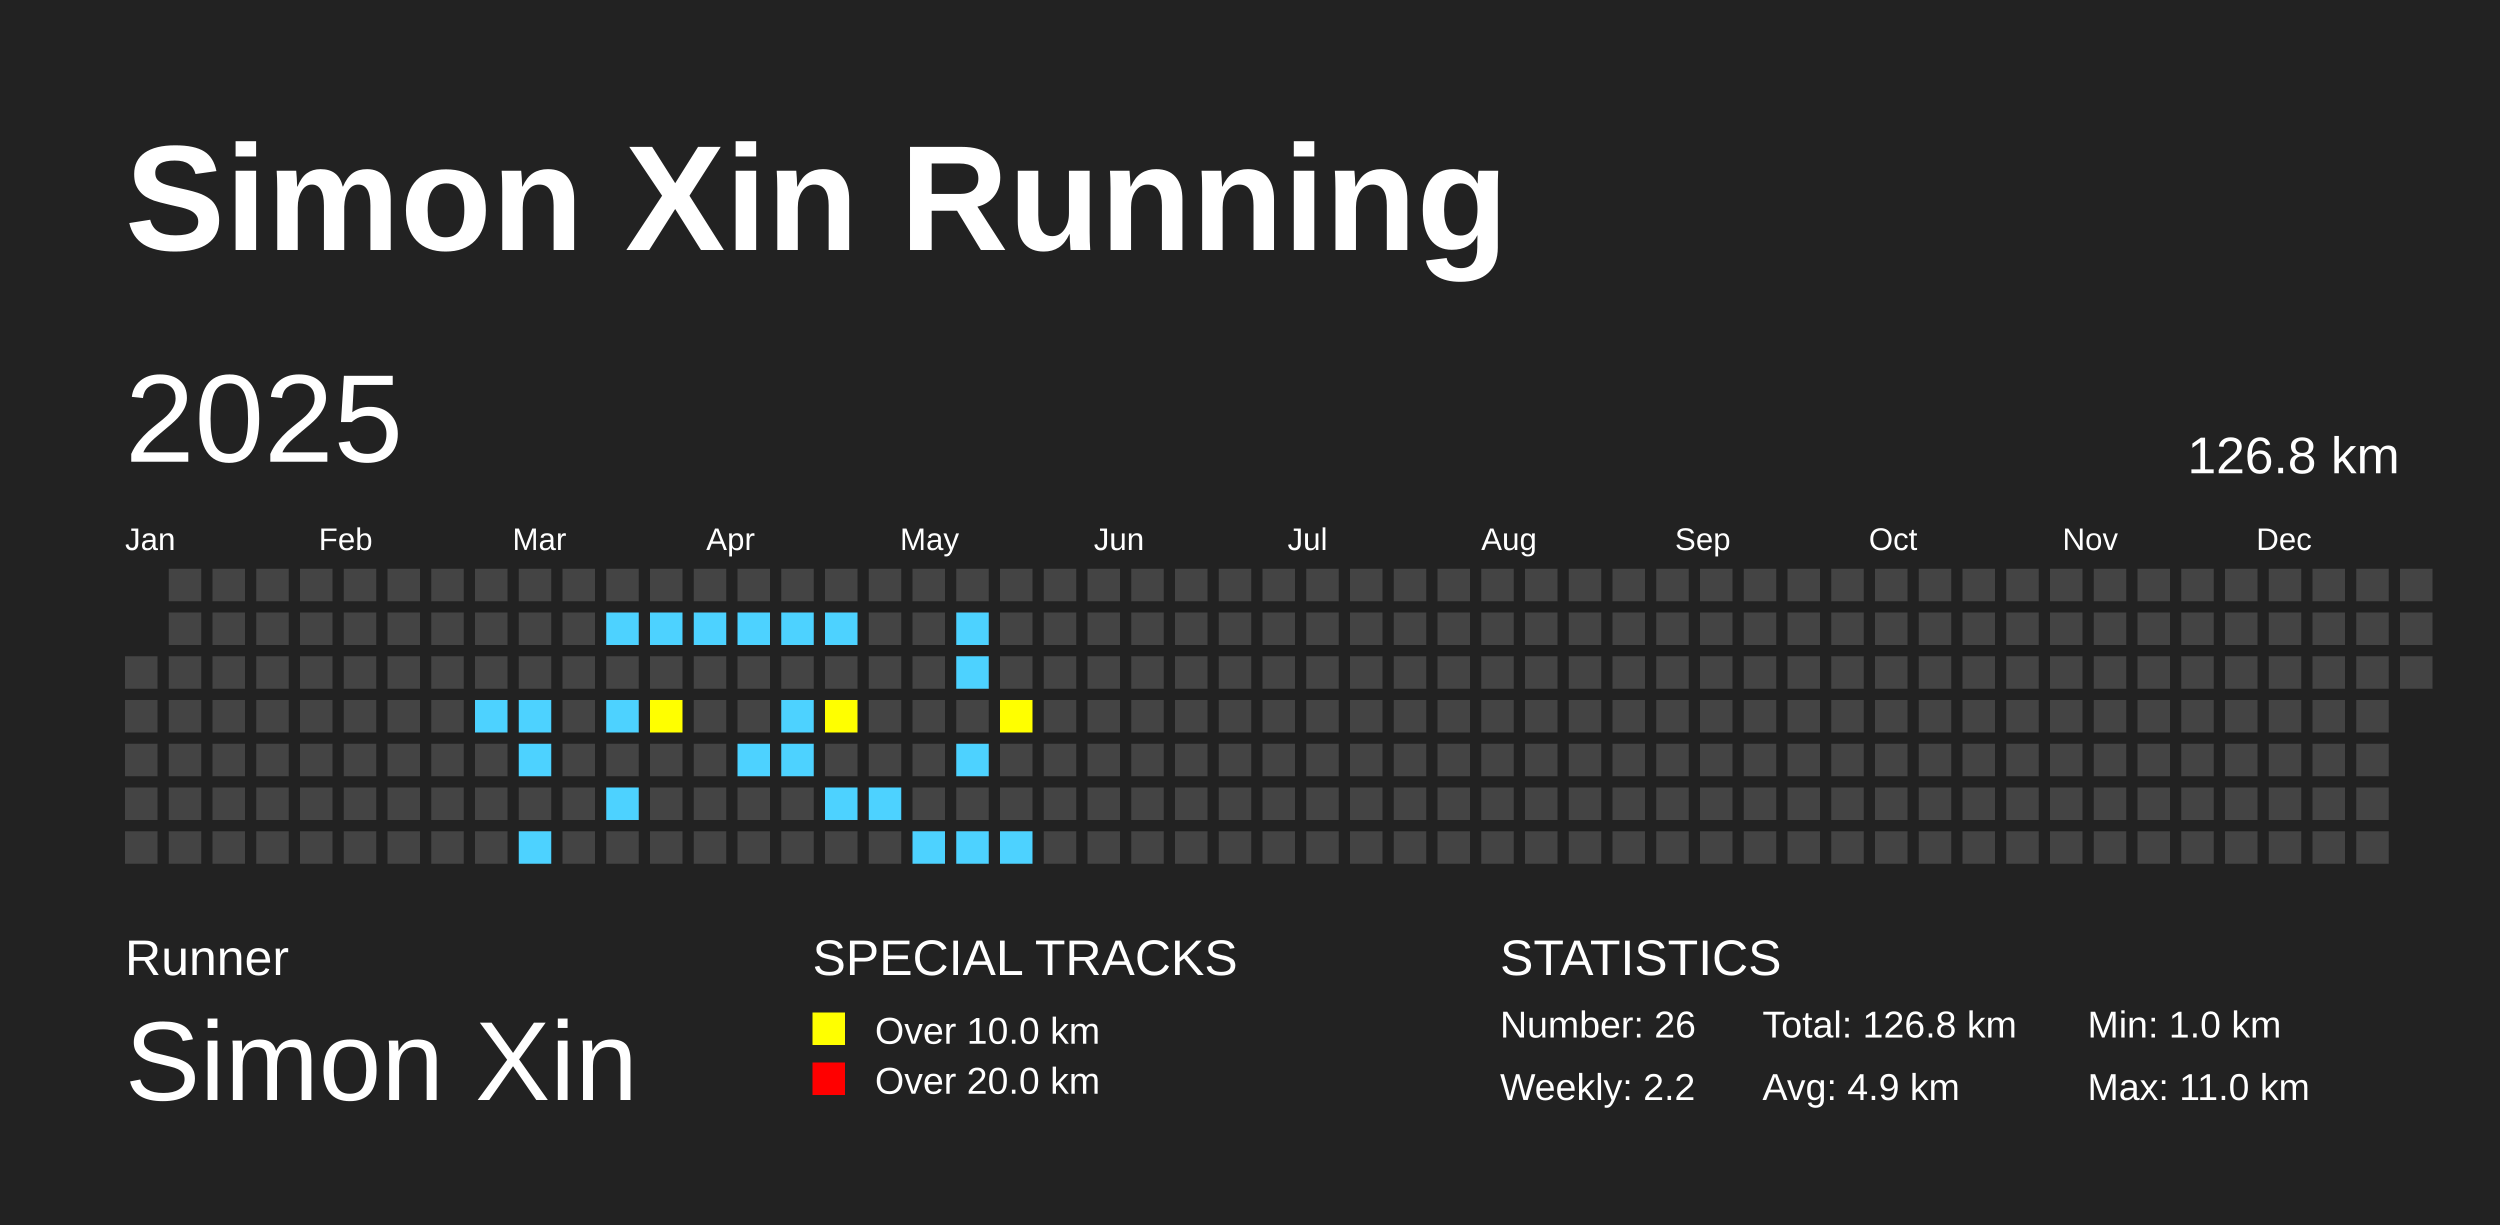
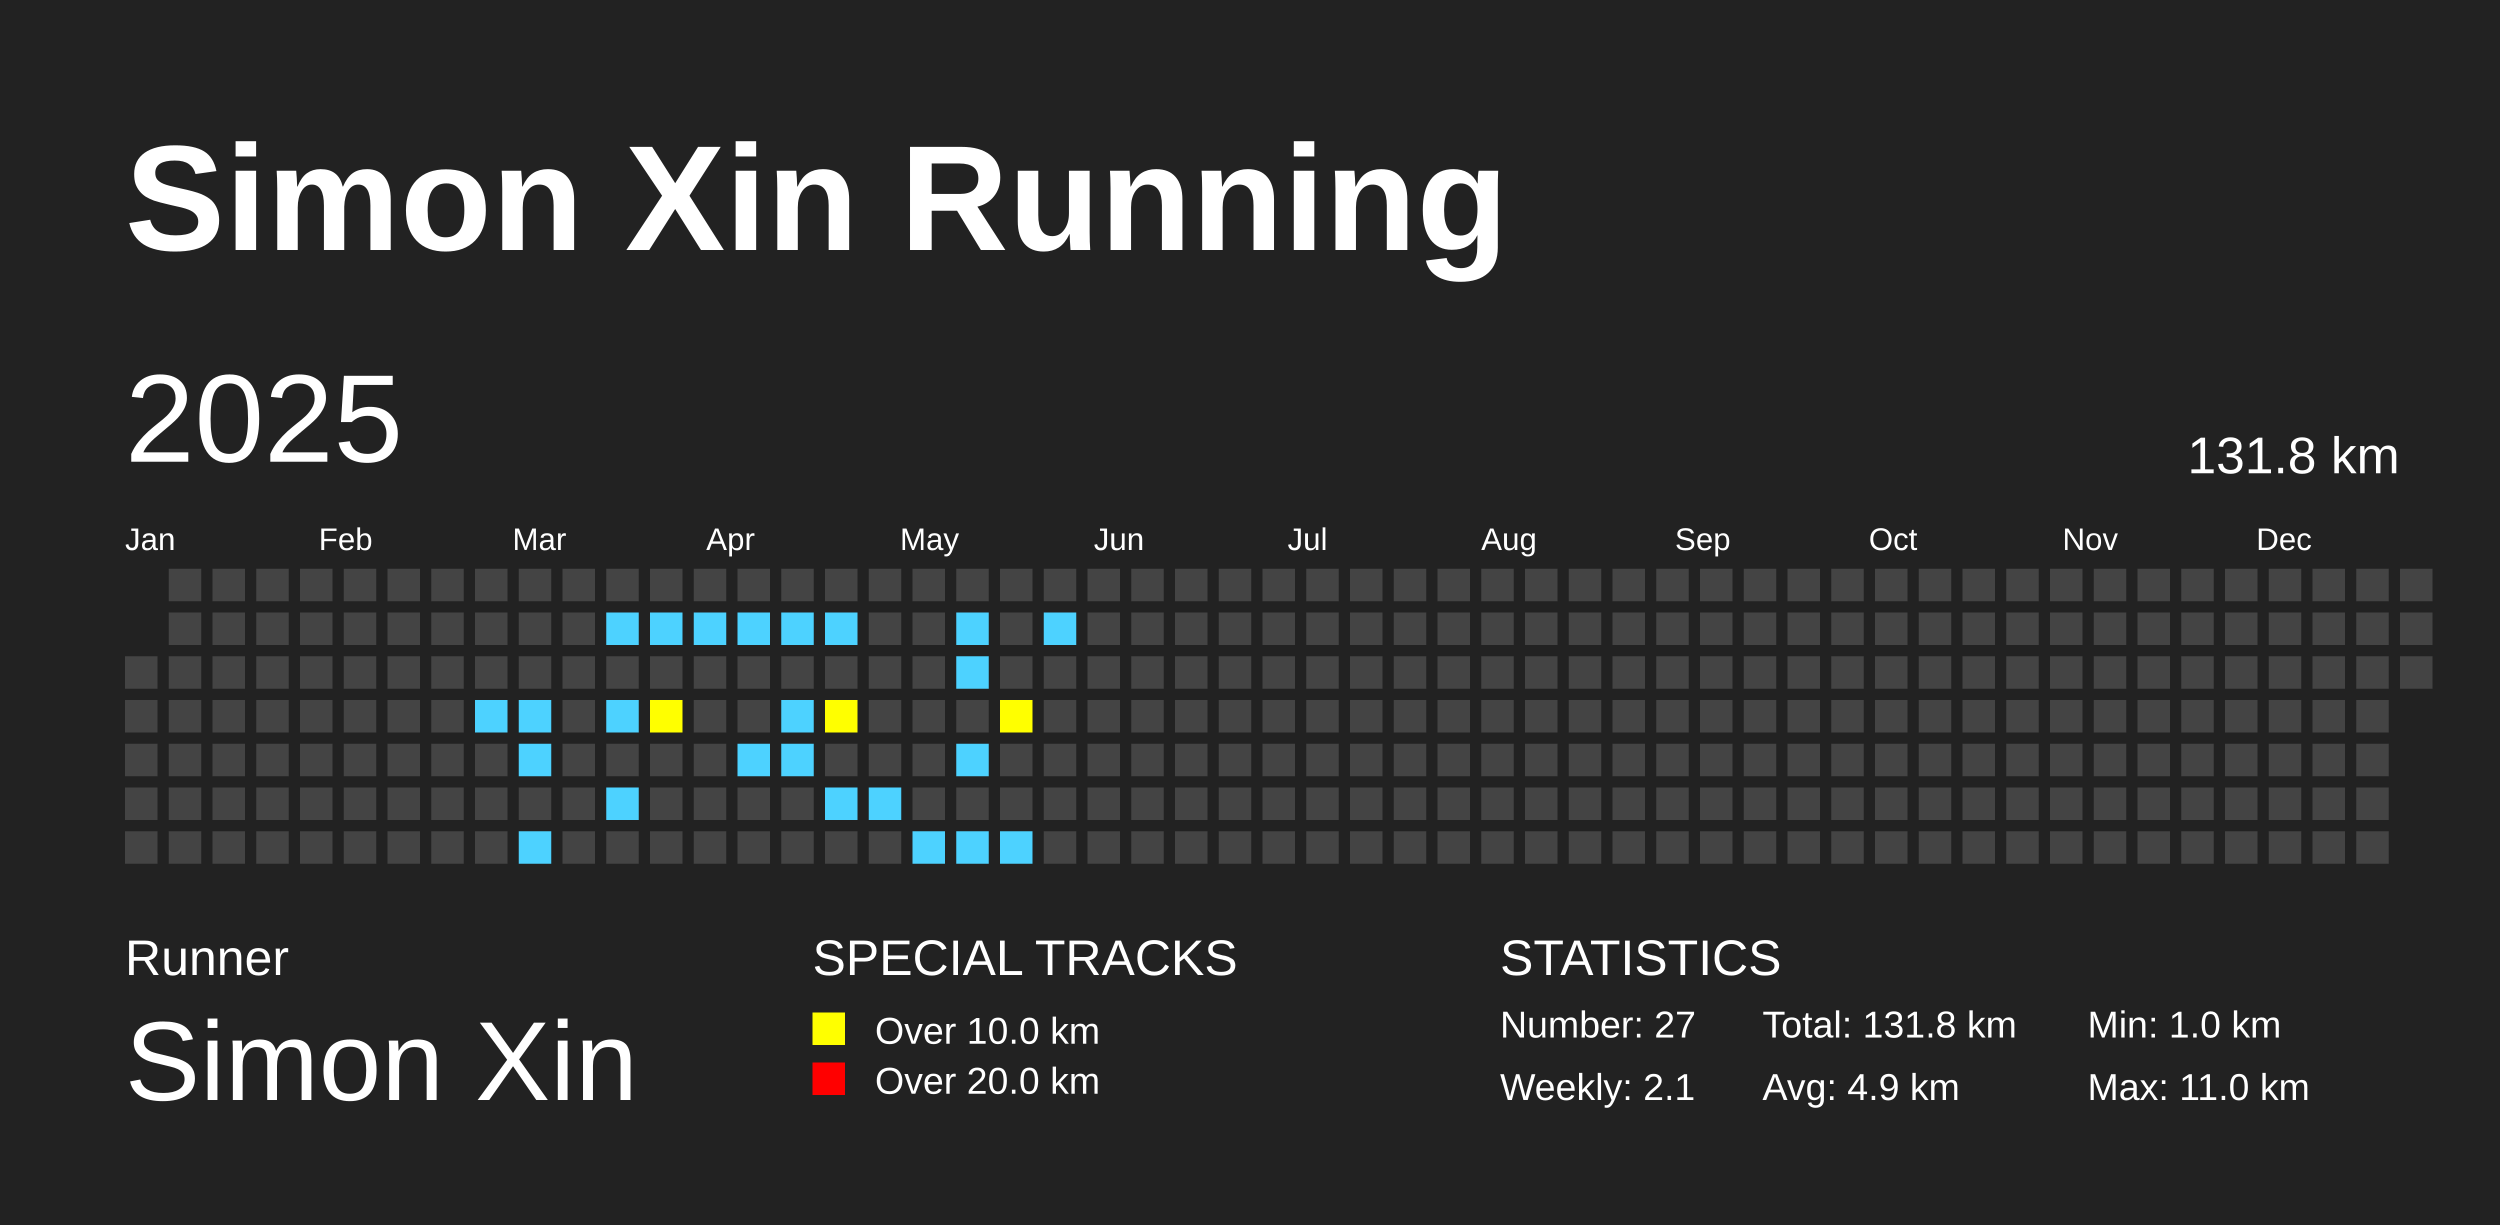
<svg xmlns="http://www.w3.org/2000/svg" baseProfile="full" height="98mm" version="1.1" viewBox="0,0,200,98" width="200mm">
  <defs />
  <rect fill="#222222" height="98" width="200" x="0" y="0" />
  <text fill="#FFFFFF" style="font-size:12px; font-family:Arial; font-weight:bold;" x="10" y="20">Simon Xin Running</text>
  <text fill="#FFFFFF" style="font-size:4px; font-family:Arial" x="10" y="78">Runner</text>
  <text fill="#FFFFFF" style="font-size:9px; font-family:Arial" x="10" y="88">Simon Xin</text>
  <text fill="#FFFFFF" style="font-size:4px; font-family:Arial" x="65" y="78">SPECIAL TRACKS</text>
  <rect fill="yellow" height="2.6" width="2.6" x="65" y="81" />
  <text fill="#FFFFFF" style="font-size:3px; font-family:Arial" x="70" y="83.5">Over 10.0 km</text>
  <rect fill="red" height="2.6" width="2.6" x="65" y="85" />
  <text fill="#FFFFFF" style="font-size:3px; font-family:Arial" x="70" y="87.5">Over 20.0 km</text>
  <text fill="#FFFFFF" style="font-size:4px; font-family:Arial" x="120" y="78">STATISTICS</text>
-   <text fill="#FFFFFF" style="font-size:3px; font-family:Arial" x="120" y="83">Number: 26</text>
-   <text fill="#FFFFFF" style="font-size:3px; font-family:Arial" x="120" y="88">Weekly: 2.2</text>
-   <text fill="#FFFFFF" style="font-size:3px; font-family:Arial" x="141" y="83">Total: 126.8 km</text>
+   <text fill="#FFFFFF" style="font-size:3px; font-family:Arial" x="120" y="83">Number: 27</text>
+   <text fill="#FFFFFF" style="font-size:3px; font-family:Arial" x="120" y="88">Weekly: 2.1</text>
+   <text fill="#FFFFFF" style="font-size:3px; font-family:Arial" x="141" y="83">Total: 131.8 km</text>
  <text fill="#FFFFFF" style="font-size:3px; font-family:Arial" x="141" y="88">Avg: 4.9 km</text>
  <text fill="#FFFFFF" style="font-size:3px; font-family:Arial" x="167" y="83">Min: 1.0 km</text>
  <text fill="#FFFFFF" style="font-size:3px; font-family:Arial" x="167" y="88">Max: 11.0 km</text>
  <text dominant-baseline="hanging" fill="#FFFFFF" style="font-size:10.0px; font-family:Arial;" x="10" y="30">2025</text>
-   <text dominant-baseline="hanging" fill="#FFFFFF" style="font-size:4.125px; font-family:Arial;" x="175" y="35">126.8 km</text>
+   <text dominant-baseline="hanging" fill="#FFFFFF" style="font-size:4.125px; font-family:Arial;" x="175" y="35">131.8 km</text>
  <text fill="#FFFFFF" style="font-size:2.5px; font-family:Arial" x="10.0" y="44">Jan</text>
  <text fill="#FFFFFF" style="font-size:2.5px; font-family:Arial" x="25.5" y="44">Feb</text>
  <text fill="#FFFFFF" style="font-size:2.5px; font-family:Arial" x="41.0" y="44">Mar</text>
  <text fill="#FFFFFF" style="font-size:2.5px; font-family:Arial" x="56.5" y="44">Apr</text>
  <text fill="#FFFFFF" style="font-size:2.5px; font-family:Arial" x="72.0" y="44">May</text>
  <text fill="#FFFFFF" style="font-size:2.5px; font-family:Arial" x="87.5" y="44">Jun</text>
  <text fill="#FFFFFF" style="font-size:2.5px; font-family:Arial" x="103.0" y="44">Jul</text>
  <text fill="#FFFFFF" style="font-size:2.5px; font-family:Arial" x="118.5" y="44">Aug</text>
  <text fill="#FFFFFF" style="font-size:2.5px; font-family:Arial" x="134.0" y="44">Sep</text>
  <text fill="#FFFFFF" style="font-size:2.5px; font-family:Arial" x="149.5" y="44">Oct</text>
  <text fill="#FFFFFF" style="font-size:2.5px; font-family:Arial" x="165.0" y="44">Nov</text>
  <text fill="#FFFFFF" style="font-size:2.5px; font-family:Arial" x="180.5" y="44">Dec</text>
  <rect fill="#444444" height="2.6" width="2.6" x="10.0" y="52.5" />
  <rect fill="#444444" height="2.6" width="2.6" x="10.0" y="56.0" />
  <rect fill="#444444" height="2.6" width="2.6" x="10.0" y="59.5" />
  <rect fill="#444444" height="2.6" width="2.6" x="10.0" y="63.0" />
  <rect fill="#444444" height="2.6" width="2.6" x="10.0" y="66.5" />
  <rect fill="#444444" height="2.6" width="2.6" x="13.5" y="45.5" />
  <rect fill="#444444" height="2.6" width="2.6" x="13.5" y="49.0" />
  <rect fill="#444444" height="2.6" width="2.6" x="13.5" y="52.5" />
  <rect fill="#444444" height="2.6" width="2.6" x="13.5" y="56.0" />
  <rect fill="#444444" height="2.6" width="2.6" x="13.5" y="59.5" />
  <rect fill="#444444" height="2.6" width="2.6" x="13.5" y="63.0" />
  <rect fill="#444444" height="2.6" width="2.6" x="13.5" y="66.5" />
  <rect fill="#444444" height="2.6" width="2.6" x="17.0" y="45.5" />
  <rect fill="#444444" height="2.6" width="2.6" x="17.0" y="49.0" />
  <rect fill="#444444" height="2.6" width="2.6" x="17.0" y="52.5" />
  <rect fill="#444444" height="2.6" width="2.6" x="17.0" y="56.0" />
  <rect fill="#444444" height="2.6" width="2.6" x="17.0" y="59.5" />
  <rect fill="#444444" height="2.6" width="2.6" x="17.0" y="63.0" />
  <rect fill="#444444" height="2.6" width="2.6" x="17.0" y="66.5" />
  <rect fill="#444444" height="2.6" width="2.6" x="20.5" y="45.5" />
  <rect fill="#444444" height="2.6" width="2.6" x="20.5" y="49.0" />
  <rect fill="#444444" height="2.6" width="2.6" x="20.5" y="52.5" />
  <rect fill="#444444" height="2.6" width="2.6" x="20.5" y="56.0" />
  <rect fill="#444444" height="2.6" width="2.6" x="20.5" y="59.5" />
  <rect fill="#444444" height="2.6" width="2.6" x="20.5" y="63.0" />
  <rect fill="#444444" height="2.6" width="2.6" x="20.5" y="66.5" />
  <rect fill="#444444" height="2.6" width="2.6" x="24.0" y="45.5" />
  <rect fill="#444444" height="2.6" width="2.6" x="24.0" y="49.0" />
  <rect fill="#444444" height="2.6" width="2.6" x="24.0" y="52.5" />
  <rect fill="#444444" height="2.6" width="2.6" x="24.0" y="56.0" />
  <rect fill="#444444" height="2.6" width="2.6" x="24.0" y="59.5" />
  <rect fill="#444444" height="2.6" width="2.6" x="24.0" y="63.0" />
  <rect fill="#444444" height="2.6" width="2.6" x="24.0" y="66.5" />
  <rect fill="#444444" height="2.6" width="2.6" x="27.5" y="45.5" />
  <rect fill="#444444" height="2.6" width="2.6" x="27.5" y="49.0" />
  <rect fill="#444444" height="2.6" width="2.6" x="27.5" y="52.5" />
  <rect fill="#444444" height="2.6" width="2.6" x="27.5" y="56.0" />
  <rect fill="#444444" height="2.6" width="2.6" x="27.5" y="59.5" />
  <rect fill="#444444" height="2.6" width="2.6" x="27.5" y="63.0" />
  <rect fill="#444444" height="2.6" width="2.6" x="27.5" y="66.5" />
  <rect fill="#444444" height="2.6" width="2.6" x="31.0" y="45.5" />
  <rect fill="#444444" height="2.6" width="2.6" x="31.0" y="49.0" />
  <rect fill="#444444" height="2.6" width="2.6" x="31.0" y="52.5" />
  <rect fill="#444444" height="2.6" width="2.6" x="31.0" y="56.0" />
  <rect fill="#444444" height="2.6" width="2.6" x="31.0" y="59.5" />
  <rect fill="#444444" height="2.6" width="2.6" x="31.0" y="63.0" />
  <rect fill="#444444" height="2.6" width="2.6" x="31.0" y="66.5" />
  <rect fill="#444444" height="2.6" width="2.6" x="34.5" y="45.5" />
  <rect fill="#444444" height="2.6" width="2.6" x="34.5" y="49.0" />
  <rect fill="#444444" height="2.6" width="2.6" x="34.5" y="52.5" />
  <rect fill="#444444" height="2.6" width="2.6" x="34.5" y="56.0" />
  <rect fill="#444444" height="2.6" width="2.6" x="34.5" y="59.5" />
  <rect fill="#444444" height="2.6" width="2.6" x="34.5" y="63.0" />
  <rect fill="#444444" height="2.6" width="2.6" x="34.5" y="66.5" />
  <rect fill="#444444" height="2.6" width="2.6" x="38.0" y="45.5" />
  <rect fill="#444444" height="2.6" width="2.6" x="38.0" y="49.0" />
  <rect fill="#444444" height="2.6" width="2.6" x="38.0" y="52.5" />
  <rect fill="#4DD2FF" height="2.6" width="2.6" x="38.0" y="56.0" />
  <rect fill="#444444" height="2.6" width="2.6" x="38.0" y="59.5" />
  <rect fill="#444444" height="2.6" width="2.6" x="38.0" y="63.0" />
  <rect fill="#444444" height="2.6" width="2.6" x="38.0" y="66.5" />
  <rect fill="#444444" height="2.6" width="2.6" x="41.5" y="45.5" />
  <rect fill="#444444" height="2.6" width="2.6" x="41.5" y="49.0" />
  <rect fill="#444444" height="2.6" width="2.6" x="41.5" y="52.5" />
  <rect fill="#4DD2FF" height="2.6" width="2.6" x="41.5" y="56.0" />
  <rect fill="#4DD2FF" height="2.6" width="2.6" x="41.5" y="59.5" />
  <rect fill="#444444" height="2.6" width="2.6" x="41.5" y="63.0" />
  <rect fill="#4DD2FF" height="2.6" width="2.6" x="41.5" y="66.5" />
  <rect fill="#444444" height="2.6" width="2.6" x="45.0" y="45.5" />
  <rect fill="#444444" height="2.6" width="2.6" x="45.0" y="49.0" />
  <rect fill="#444444" height="2.6" width="2.6" x="45.0" y="52.5" />
  <rect fill="#444444" height="2.6" width="2.6" x="45.0" y="56.0" />
  <rect fill="#444444" height="2.6" width="2.6" x="45.0" y="59.5" />
  <rect fill="#444444" height="2.6" width="2.6" x="45.0" y="63.0" />
  <rect fill="#444444" height="2.6" width="2.6" x="45.0" y="66.5" />
  <rect fill="#444444" height="2.6" width="2.6" x="48.5" y="45.5" />
  <rect fill="#4DD2FF" height="2.6" width="2.6" x="48.5" y="49.0" />
  <rect fill="#444444" height="2.6" width="2.6" x="48.5" y="52.5" />
  <rect fill="#4DD2FF" height="2.6" width="2.6" x="48.5" y="56.0" />
  <rect fill="#444444" height="2.6" width="2.6" x="48.5" y="59.5" />
  <rect fill="#4DD2FF" height="2.6" width="2.6" x="48.5" y="63.0" />
  <rect fill="#444444" height="2.6" width="2.6" x="48.5" y="66.5" />
  <rect fill="#444444" height="2.6" width="2.6" x="52.0" y="45.5" />
  <rect fill="#4DD2FF" height="2.6" width="2.6" x="52.0" y="49.0" />
  <rect fill="#444444" height="2.6" width="2.6" x="52.0" y="52.5" />
  <rect fill="yellow" height="2.6" width="2.6" x="52.0" y="56.0" />
  <rect fill="#444444" height="2.6" width="2.6" x="52.0" y="59.5" />
  <rect fill="#444444" height="2.6" width="2.6" x="52.0" y="63.0" />
  <rect fill="#444444" height="2.6" width="2.6" x="52.0" y="66.5" />
  <rect fill="#444444" height="2.6" width="2.6" x="55.5" y="45.5" />
  <rect fill="#4DD2FF" height="2.6" width="2.6" x="55.5" y="49.0" />
  <rect fill="#444444" height="2.6" width="2.6" x="55.5" y="52.5" />
  <rect fill="#444444" height="2.6" width="2.6" x="55.5" y="56.0" />
  <rect fill="#444444" height="2.6" width="2.6" x="55.5" y="59.5" />
  <rect fill="#444444" height="2.6" width="2.6" x="55.5" y="63.0" />
  <rect fill="#444444" height="2.6" width="2.6" x="55.5" y="66.5" />
  <rect fill="#444444" height="2.6" width="2.6" x="59.0" y="45.5" />
  <rect fill="#4DD2FF" height="2.6" width="2.6" x="59.0" y="49.0" />
  <rect fill="#444444" height="2.6" width="2.6" x="59.0" y="52.5" />
  <rect fill="#444444" height="2.6" width="2.6" x="59.0" y="56.0" />
  <rect fill="#4DD2FF" height="2.6" width="2.6" x="59.0" y="59.5" />
  <rect fill="#444444" height="2.6" width="2.6" x="59.0" y="63.0" />
  <rect fill="#444444" height="2.6" width="2.6" x="59.0" y="66.5" />
  <rect fill="#444444" height="2.6" width="2.6" x="62.5" y="45.5" />
  <rect fill="#4DD2FF" height="2.6" width="2.6" x="62.5" y="49.0" />
  <rect fill="#444444" height="2.6" width="2.6" x="62.5" y="52.5" />
  <rect fill="#4DD2FF" height="2.6" width="2.6" x="62.5" y="56.0" />
  <rect fill="#4DD2FF" height="2.6" width="2.6" x="62.5" y="59.5" />
  <rect fill="#444444" height="2.6" width="2.6" x="62.5" y="63.0" />
  <rect fill="#444444" height="2.6" width="2.6" x="62.5" y="66.5" />
  <rect fill="#444444" height="2.6" width="2.6" x="66.0" y="45.5" />
  <rect fill="#4DD2FF" height="2.6" width="2.6" x="66.0" y="49.0" />
  <rect fill="#444444" height="2.6" width="2.6" x="66.0" y="52.5" />
  <rect fill="yellow" height="2.6" width="2.6" x="66.0" y="56.0" />
  <rect fill="#444444" height="2.6" width="2.6" x="66.0" y="59.5" />
  <rect fill="#4DD2FF" height="2.6" width="2.6" x="66.0" y="63.0" />
  <rect fill="#444444" height="2.6" width="2.6" x="66.0" y="66.5" />
  <rect fill="#444444" height="2.6" width="2.6" x="69.5" y="45.5" />
  <rect fill="#444444" height="2.6" width="2.6" x="69.5" y="49.0" />
  <rect fill="#444444" height="2.6" width="2.6" x="69.5" y="52.5" />
  <rect fill="#444444" height="2.6" width="2.6" x="69.5" y="56.0" />
  <rect fill="#444444" height="2.6" width="2.6" x="69.5" y="59.5" />
  <rect fill="#4DD2FF" height="2.6" width="2.6" x="69.5" y="63.0" />
  <rect fill="#444444" height="2.6" width="2.6" x="69.5" y="66.5" />
  <rect fill="#444444" height="2.6" width="2.6" x="73.0" y="45.5" />
  <rect fill="#444444" height="2.6" width="2.6" x="73.0" y="49.0" />
  <rect fill="#444444" height="2.6" width="2.6" x="73.0" y="52.5" />
  <rect fill="#444444" height="2.6" width="2.6" x="73.0" y="56.0" />
  <rect fill="#444444" height="2.6" width="2.6" x="73.0" y="59.5" />
  <rect fill="#444444" height="2.6" width="2.6" x="73.0" y="63.0" />
  <rect fill="#4DD2FF" height="2.6" width="2.6" x="73.0" y="66.5" />
  <rect fill="#444444" height="2.6" width="2.6" x="76.5" y="45.5" />
  <rect fill="#4DD2FF" height="2.6" width="2.6" x="76.5" y="49.0" />
  <rect fill="#4DD2FF" height="2.6" width="2.6" x="76.5" y="52.5" />
  <rect fill="#444444" height="2.6" width="2.6" x="76.5" y="56.0" />
  <rect fill="#4DD2FF" height="2.6" width="2.6" x="76.5" y="59.5" />
  <rect fill="#444444" height="2.6" width="2.6" x="76.5" y="63.0" />
  <rect fill="#4DD2FF" height="2.6" width="2.6" x="76.5" y="66.5" />
  <rect fill="#444444" height="2.6" width="2.6" x="80.0" y="45.5" />
  <rect fill="#444444" height="2.6" width="2.6" x="80.0" y="49.0" />
  <rect fill="#444444" height="2.6" width="2.6" x="80.0" y="52.5" />
  <rect fill="yellow" height="2.6" width="2.6" x="80.0" y="56.0" />
  <rect fill="#444444" height="2.6" width="2.6" x="80.0" y="59.5" />
  <rect fill="#444444" height="2.6" width="2.6" x="80.0" y="63.0" />
  <rect fill="#4DD2FF" height="2.6" width="2.6" x="80.0" y="66.5" />
  <rect fill="#444444" height="2.6" width="2.6" x="83.5" y="45.5" />
-   <rect fill="#444444" height="2.6" width="2.6" x="83.5" y="49.0" />
+   <rect fill="#4DD2FF" height="2.6" width="2.6" x="83.5" y="49.0" />
  <rect fill="#444444" height="2.6" width="2.6" x="83.5" y="52.5" />
  <rect fill="#444444" height="2.6" width="2.6" x="83.5" y="56.0" />
  <rect fill="#444444" height="2.6" width="2.6" x="83.5" y="59.5" />
  <rect fill="#444444" height="2.6" width="2.6" x="83.5" y="63.0" />
  <rect fill="#444444" height="2.6" width="2.6" x="83.5" y="66.5" />
  <rect fill="#444444" height="2.6" width="2.6" x="87.0" y="45.5" />
  <rect fill="#444444" height="2.6" width="2.6" x="87.0" y="49.0" />
  <rect fill="#444444" height="2.6" width="2.6" x="87.0" y="52.5" />
  <rect fill="#444444" height="2.6" width="2.6" x="87.0" y="56.0" />
  <rect fill="#444444" height="2.6" width="2.6" x="87.0" y="59.5" />
  <rect fill="#444444" height="2.6" width="2.6" x="87.0" y="63.0" />
  <rect fill="#444444" height="2.6" width="2.6" x="87.0" y="66.5" />
  <rect fill="#444444" height="2.6" width="2.6" x="90.5" y="45.5" />
  <rect fill="#444444" height="2.6" width="2.6" x="90.5" y="49.0" />
  <rect fill="#444444" height="2.6" width="2.6" x="90.5" y="52.5" />
  <rect fill="#444444" height="2.6" width="2.6" x="90.5" y="56.0" />
  <rect fill="#444444" height="2.6" width="2.6" x="90.5" y="59.5" />
  <rect fill="#444444" height="2.6" width="2.6" x="90.5" y="63.0" />
  <rect fill="#444444" height="2.6" width="2.6" x="90.5" y="66.5" />
  <rect fill="#444444" height="2.6" width="2.6" x="94.0" y="45.5" />
  <rect fill="#444444" height="2.6" width="2.6" x="94.0" y="49.0" />
  <rect fill="#444444" height="2.6" width="2.6" x="94.0" y="52.5" />
  <rect fill="#444444" height="2.6" width="2.6" x="94.0" y="56.0" />
  <rect fill="#444444" height="2.6" width="2.6" x="94.0" y="59.5" />
  <rect fill="#444444" height="2.6" width="2.6" x="94.0" y="63.0" />
  <rect fill="#444444" height="2.6" width="2.6" x="94.0" y="66.5" />
  <rect fill="#444444" height="2.6" width="2.6" x="97.5" y="45.5" />
  <rect fill="#444444" height="2.6" width="2.6" x="97.5" y="49.0" />
  <rect fill="#444444" height="2.6" width="2.6" x="97.5" y="52.5" />
  <rect fill="#444444" height="2.6" width="2.6" x="97.5" y="56.0" />
  <rect fill="#444444" height="2.6" width="2.6" x="97.5" y="59.5" />
  <rect fill="#444444" height="2.6" width="2.6" x="97.5" y="63.0" />
  <rect fill="#444444" height="2.6" width="2.6" x="97.5" y="66.5" />
  <rect fill="#444444" height="2.6" width="2.6" x="101.0" y="45.5" />
  <rect fill="#444444" height="2.6" width="2.6" x="101.0" y="49.0" />
  <rect fill="#444444" height="2.6" width="2.6" x="101.0" y="52.5" />
  <rect fill="#444444" height="2.6" width="2.6" x="101.0" y="56.0" />
  <rect fill="#444444" height="2.6" width="2.6" x="101.0" y="59.5" />
  <rect fill="#444444" height="2.6" width="2.6" x="101.0" y="63.0" />
  <rect fill="#444444" height="2.6" width="2.6" x="101.0" y="66.5" />
  <rect fill="#444444" height="2.6" width="2.6" x="104.5" y="45.5" />
  <rect fill="#444444" height="2.6" width="2.6" x="104.5" y="49.0" />
  <rect fill="#444444" height="2.6" width="2.6" x="104.5" y="52.5" />
  <rect fill="#444444" height="2.6" width="2.6" x="104.5" y="56.0" />
  <rect fill="#444444" height="2.6" width="2.6" x="104.5" y="59.5" />
  <rect fill="#444444" height="2.6" width="2.6" x="104.5" y="63.0" />
  <rect fill="#444444" height="2.6" width="2.6" x="104.5" y="66.5" />
  <rect fill="#444444" height="2.6" width="2.6" x="108.0" y="45.5" />
  <rect fill="#444444" height="2.6" width="2.6" x="108.0" y="49.0" />
  <rect fill="#444444" height="2.6" width="2.6" x="108.0" y="52.5" />
  <rect fill="#444444" height="2.6" width="2.6" x="108.0" y="56.0" />
  <rect fill="#444444" height="2.6" width="2.6" x="108.0" y="59.5" />
  <rect fill="#444444" height="2.6" width="2.6" x="108.0" y="63.0" />
  <rect fill="#444444" height="2.6" width="2.6" x="108.0" y="66.5" />
  <rect fill="#444444" height="2.6" width="2.6" x="111.5" y="45.5" />
  <rect fill="#444444" height="2.6" width="2.6" x="111.5" y="49.0" />
  <rect fill="#444444" height="2.6" width="2.6" x="111.5" y="52.5" />
  <rect fill="#444444" height="2.6" width="2.6" x="111.5" y="56.0" />
  <rect fill="#444444" height="2.6" width="2.6" x="111.5" y="59.5" />
  <rect fill="#444444" height="2.6" width="2.6" x="111.5" y="63.0" />
  <rect fill="#444444" height="2.6" width="2.6" x="111.5" y="66.5" />
  <rect fill="#444444" height="2.6" width="2.6" x="115.0" y="45.5" />
  <rect fill="#444444" height="2.6" width="2.6" x="115.0" y="49.0" />
  <rect fill="#444444" height="2.6" width="2.6" x="115.0" y="52.5" />
  <rect fill="#444444" height="2.6" width="2.6" x="115.0" y="56.0" />
  <rect fill="#444444" height="2.6" width="2.6" x="115.0" y="59.5" />
  <rect fill="#444444" height="2.6" width="2.6" x="115.0" y="63.0" />
  <rect fill="#444444" height="2.6" width="2.6" x="115.0" y="66.5" />
  <rect fill="#444444" height="2.6" width="2.6" x="118.5" y="45.5" />
  <rect fill="#444444" height="2.6" width="2.6" x="118.5" y="49.0" />
  <rect fill="#444444" height="2.6" width="2.6" x="118.5" y="52.5" />
  <rect fill="#444444" height="2.6" width="2.6" x="118.5" y="56.0" />
  <rect fill="#444444" height="2.6" width="2.6" x="118.5" y="59.5" />
  <rect fill="#444444" height="2.6" width="2.6" x="118.5" y="63.0" />
  <rect fill="#444444" height="2.6" width="2.6" x="118.5" y="66.5" />
  <rect fill="#444444" height="2.6" width="2.6" x="122.0" y="45.5" />
  <rect fill="#444444" height="2.6" width="2.6" x="122.0" y="49.0" />
  <rect fill="#444444" height="2.6" width="2.6" x="122.0" y="52.5" />
  <rect fill="#444444" height="2.6" width="2.6" x="122.0" y="56.0" />
  <rect fill="#444444" height="2.6" width="2.6" x="122.0" y="59.5" />
  <rect fill="#444444" height="2.6" width="2.6" x="122.0" y="63.0" />
  <rect fill="#444444" height="2.6" width="2.6" x="122.0" y="66.5" />
  <rect fill="#444444" height="2.6" width="2.6" x="125.5" y="45.5" />
  <rect fill="#444444" height="2.6" width="2.6" x="125.5" y="49.0" />
  <rect fill="#444444" height="2.6" width="2.6" x="125.5" y="52.5" />
  <rect fill="#444444" height="2.6" width="2.6" x="125.5" y="56.0" />
  <rect fill="#444444" height="2.6" width="2.6" x="125.5" y="59.5" />
  <rect fill="#444444" height="2.6" width="2.6" x="125.5" y="63.0" />
  <rect fill="#444444" height="2.6" width="2.6" x="125.5" y="66.5" />
  <rect fill="#444444" height="2.6" width="2.6" x="129.0" y="45.5" />
  <rect fill="#444444" height="2.6" width="2.6" x="129.0" y="49.0" />
  <rect fill="#444444" height="2.6" width="2.6" x="129.0" y="52.5" />
  <rect fill="#444444" height="2.6" width="2.6" x="129.0" y="56.0" />
  <rect fill="#444444" height="2.6" width="2.6" x="129.0" y="59.5" />
  <rect fill="#444444" height="2.6" width="2.6" x="129.0" y="63.0" />
  <rect fill="#444444" height="2.6" width="2.6" x="129.0" y="66.5" />
  <rect fill="#444444" height="2.6" width="2.6" x="132.5" y="45.5" />
  <rect fill="#444444" height="2.6" width="2.6" x="132.5" y="49.0" />
  <rect fill="#444444" height="2.6" width="2.6" x="132.5" y="52.5" />
  <rect fill="#444444" height="2.6" width="2.6" x="132.5" y="56.0" />
  <rect fill="#444444" height="2.6" width="2.6" x="132.5" y="59.5" />
  <rect fill="#444444" height="2.6" width="2.6" x="132.5" y="63.0" />
  <rect fill="#444444" height="2.6" width="2.6" x="132.5" y="66.5" />
  <rect fill="#444444" height="2.6" width="2.6" x="136.0" y="45.5" />
  <rect fill="#444444" height="2.6" width="2.6" x="136.0" y="49.0" />
  <rect fill="#444444" height="2.6" width="2.6" x="136.0" y="52.5" />
  <rect fill="#444444" height="2.6" width="2.6" x="136.0" y="56.0" />
  <rect fill="#444444" height="2.6" width="2.6" x="136.0" y="59.5" />
  <rect fill="#444444" height="2.6" width="2.6" x="136.0" y="63.0" />
  <rect fill="#444444" height="2.6" width="2.6" x="136.0" y="66.5" />
  <rect fill="#444444" height="2.6" width="2.6" x="139.5" y="45.5" />
  <rect fill="#444444" height="2.6" width="2.6" x="139.5" y="49.0" />
  <rect fill="#444444" height="2.6" width="2.6" x="139.5" y="52.5" />
  <rect fill="#444444" height="2.6" width="2.6" x="139.5" y="56.0" />
  <rect fill="#444444" height="2.6" width="2.6" x="139.5" y="59.5" />
  <rect fill="#444444" height="2.6" width="2.6" x="139.5" y="63.0" />
  <rect fill="#444444" height="2.6" width="2.6" x="139.5" y="66.5" />
  <rect fill="#444444" height="2.6" width="2.6" x="143.0" y="45.5" />
  <rect fill="#444444" height="2.6" width="2.6" x="143.0" y="49.0" />
  <rect fill="#444444" height="2.6" width="2.6" x="143.0" y="52.5" />
  <rect fill="#444444" height="2.6" width="2.6" x="143.0" y="56.0" />
  <rect fill="#444444" height="2.6" width="2.6" x="143.0" y="59.5" />
  <rect fill="#444444" height="2.6" width="2.6" x="143.0" y="63.0" />
  <rect fill="#444444" height="2.6" width="2.6" x="143.0" y="66.5" />
  <rect fill="#444444" height="2.6" width="2.6" x="146.5" y="45.5" />
  <rect fill="#444444" height="2.6" width="2.6" x="146.5" y="49.0" />
  <rect fill="#444444" height="2.6" width="2.6" x="146.5" y="52.5" />
  <rect fill="#444444" height="2.6" width="2.6" x="146.5" y="56.0" />
  <rect fill="#444444" height="2.6" width="2.6" x="146.5" y="59.5" />
  <rect fill="#444444" height="2.6" width="2.6" x="146.5" y="63.0" />
  <rect fill="#444444" height="2.6" width="2.6" x="146.5" y="66.5" />
  <rect fill="#444444" height="2.6" width="2.6" x="150.0" y="45.5" />
  <rect fill="#444444" height="2.6" width="2.6" x="150.0" y="49.0" />
  <rect fill="#444444" height="2.6" width="2.6" x="150.0" y="52.5" />
  <rect fill="#444444" height="2.6" width="2.6" x="150.0" y="56.0" />
  <rect fill="#444444" height="2.6" width="2.6" x="150.0" y="59.5" />
  <rect fill="#444444" height="2.6" width="2.6" x="150.0" y="63.0" />
  <rect fill="#444444" height="2.6" width="2.6" x="150.0" y="66.5" />
  <rect fill="#444444" height="2.6" width="2.6" x="153.5" y="45.5" />
  <rect fill="#444444" height="2.6" width="2.6" x="153.5" y="49.0" />
  <rect fill="#444444" height="2.6" width="2.6" x="153.5" y="52.5" />
  <rect fill="#444444" height="2.6" width="2.6" x="153.5" y="56.0" />
  <rect fill="#444444" height="2.6" width="2.6" x="153.5" y="59.5" />
  <rect fill="#444444" height="2.6" width="2.6" x="153.5" y="63.0" />
  <rect fill="#444444" height="2.6" width="2.6" x="153.5" y="66.5" />
  <rect fill="#444444" height="2.6" width="2.6" x="157.0" y="45.5" />
  <rect fill="#444444" height="2.6" width="2.6" x="157.0" y="49.0" />
  <rect fill="#444444" height="2.6" width="2.6" x="157.0" y="52.5" />
  <rect fill="#444444" height="2.6" width="2.6" x="157.0" y="56.0" />
  <rect fill="#444444" height="2.6" width="2.6" x="157.0" y="59.5" />
  <rect fill="#444444" height="2.6" width="2.6" x="157.0" y="63.0" />
  <rect fill="#444444" height="2.6" width="2.6" x="157.0" y="66.5" />
  <rect fill="#444444" height="2.6" width="2.6" x="160.5" y="45.5" />
  <rect fill="#444444" height="2.6" width="2.6" x="160.5" y="49.0" />
  <rect fill="#444444" height="2.6" width="2.6" x="160.5" y="52.5" />
  <rect fill="#444444" height="2.6" width="2.6" x="160.5" y="56.0" />
  <rect fill="#444444" height="2.6" width="2.6" x="160.5" y="59.5" />
  <rect fill="#444444" height="2.6" width="2.6" x="160.5" y="63.0" />
  <rect fill="#444444" height="2.6" width="2.6" x="160.5" y="66.5" />
  <rect fill="#444444" height="2.6" width="2.6" x="164.0" y="45.5" />
  <rect fill="#444444" height="2.6" width="2.6" x="164.0" y="49.0" />
  <rect fill="#444444" height="2.6" width="2.6" x="164.0" y="52.5" />
  <rect fill="#444444" height="2.6" width="2.6" x="164.0" y="56.0" />
  <rect fill="#444444" height="2.6" width="2.6" x="164.0" y="59.5" />
  <rect fill="#444444" height="2.6" width="2.6" x="164.0" y="63.0" />
  <rect fill="#444444" height="2.6" width="2.6" x="164.0" y="66.5" />
  <rect fill="#444444" height="2.6" width="2.6" x="167.5" y="45.5" />
  <rect fill="#444444" height="2.6" width="2.6" x="167.5" y="49.0" />
  <rect fill="#444444" height="2.6" width="2.6" x="167.5" y="52.5" />
  <rect fill="#444444" height="2.6" width="2.6" x="167.5" y="56.0" />
  <rect fill="#444444" height="2.6" width="2.6" x="167.5" y="59.5" />
  <rect fill="#444444" height="2.6" width="2.6" x="167.5" y="63.0" />
  <rect fill="#444444" height="2.6" width="2.6" x="167.5" y="66.5" />
  <rect fill="#444444" height="2.6" width="2.6" x="171.0" y="45.5" />
  <rect fill="#444444" height="2.6" width="2.6" x="171.0" y="49.0" />
  <rect fill="#444444" height="2.6" width="2.6" x="171.0" y="52.5" />
  <rect fill="#444444" height="2.6" width="2.6" x="171.0" y="56.0" />
  <rect fill="#444444" height="2.6" width="2.6" x="171.0" y="59.5" />
  <rect fill="#444444" height="2.6" width="2.6" x="171.0" y="63.0" />
  <rect fill="#444444" height="2.6" width="2.6" x="171.0" y="66.5" />
  <rect fill="#444444" height="2.6" width="2.6" x="174.5" y="45.5" />
  <rect fill="#444444" height="2.6" width="2.6" x="174.5" y="49.0" />
  <rect fill="#444444" height="2.6" width="2.6" x="174.5" y="52.5" />
  <rect fill="#444444" height="2.6" width="2.6" x="174.5" y="56.0" />
  <rect fill="#444444" height="2.6" width="2.6" x="174.5" y="59.5" />
  <rect fill="#444444" height="2.6" width="2.6" x="174.5" y="63.0" />
  <rect fill="#444444" height="2.6" width="2.6" x="174.5" y="66.5" />
  <rect fill="#444444" height="2.6" width="2.6" x="178.0" y="45.5" />
  <rect fill="#444444" height="2.6" width="2.6" x="178.0" y="49.0" />
  <rect fill="#444444" height="2.6" width="2.6" x="178.0" y="52.5" />
  <rect fill="#444444" height="2.6" width="2.6" x="178.0" y="56.0" />
  <rect fill="#444444" height="2.6" width="2.6" x="178.0" y="59.5" />
  <rect fill="#444444" height="2.6" width="2.6" x="178.0" y="63.0" />
  <rect fill="#444444" height="2.6" width="2.6" x="178.0" y="66.5" />
  <rect fill="#444444" height="2.6" width="2.6" x="181.5" y="45.5" />
  <rect fill="#444444" height="2.6" width="2.6" x="181.5" y="49.0" />
  <rect fill="#444444" height="2.6" width="2.6" x="181.5" y="52.5" />
  <rect fill="#444444" height="2.6" width="2.6" x="181.5" y="56.0" />
  <rect fill="#444444" height="2.6" width="2.6" x="181.5" y="59.5" />
  <rect fill="#444444" height="2.6" width="2.6" x="181.5" y="63.0" />
  <rect fill="#444444" height="2.6" width="2.6" x="181.5" y="66.5" />
  <rect fill="#444444" height="2.6" width="2.6" x="185.0" y="45.5" />
  <rect fill="#444444" height="2.6" width="2.6" x="185.0" y="49.0" />
  <rect fill="#444444" height="2.6" width="2.6" x="185.0" y="52.5" />
  <rect fill="#444444" height="2.6" width="2.6" x="185.0" y="56.0" />
  <rect fill="#444444" height="2.6" width="2.6" x="185.0" y="59.5" />
  <rect fill="#444444" height="2.6" width="2.6" x="185.0" y="63.0" />
  <rect fill="#444444" height="2.6" width="2.6" x="185.0" y="66.5" />
  <rect fill="#444444" height="2.6" width="2.6" x="188.5" y="45.5" />
  <rect fill="#444444" height="2.6" width="2.6" x="188.5" y="49.0" />
  <rect fill="#444444" height="2.6" width="2.6" x="188.5" y="52.5" />
  <rect fill="#444444" height="2.6" width="2.6" x="188.5" y="56.0" />
  <rect fill="#444444" height="2.6" width="2.6" x="188.5" y="59.5" />
  <rect fill="#444444" height="2.6" width="2.6" x="188.5" y="63.0" />
  <rect fill="#444444" height="2.6" width="2.6" x="188.5" y="66.5" />
  <rect fill="#444444" height="2.6" width="2.6" x="192.0" y="45.5" />
  <rect fill="#444444" height="2.6" width="2.6" x="192.0" y="49.0" />
  <rect fill="#444444" height="2.6" width="2.6" x="192.0" y="52.5" />
</svg>
